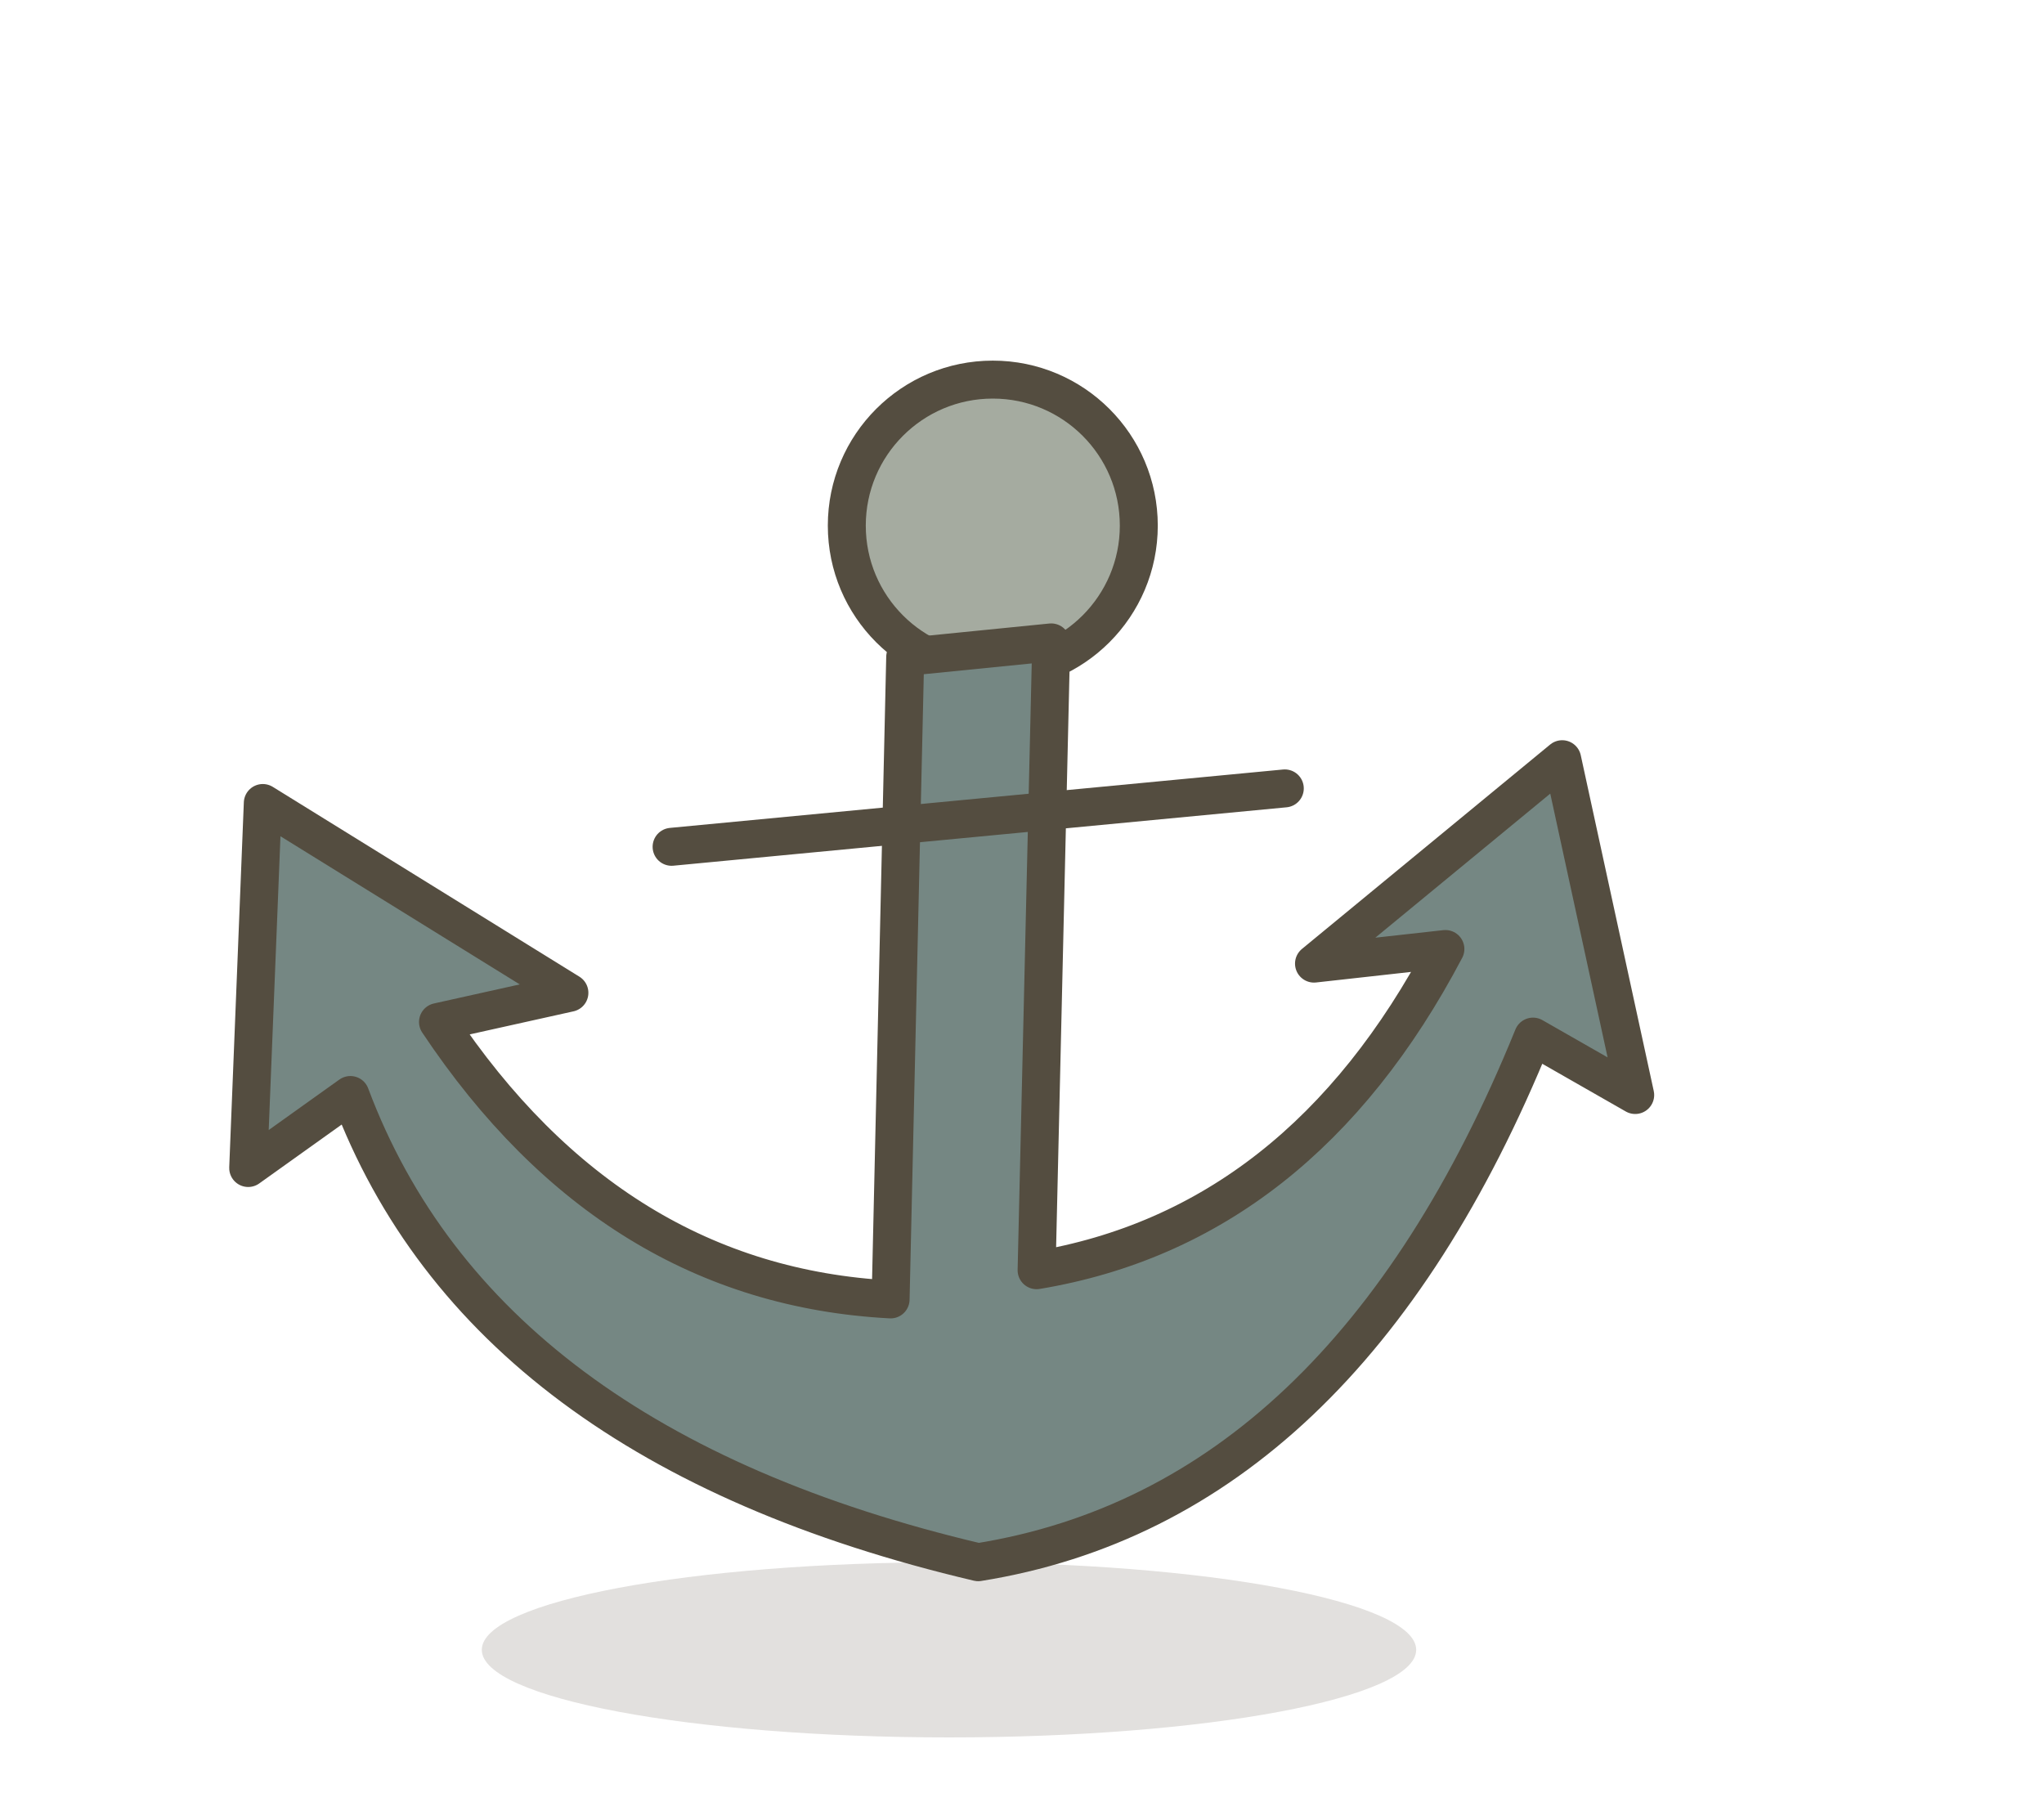
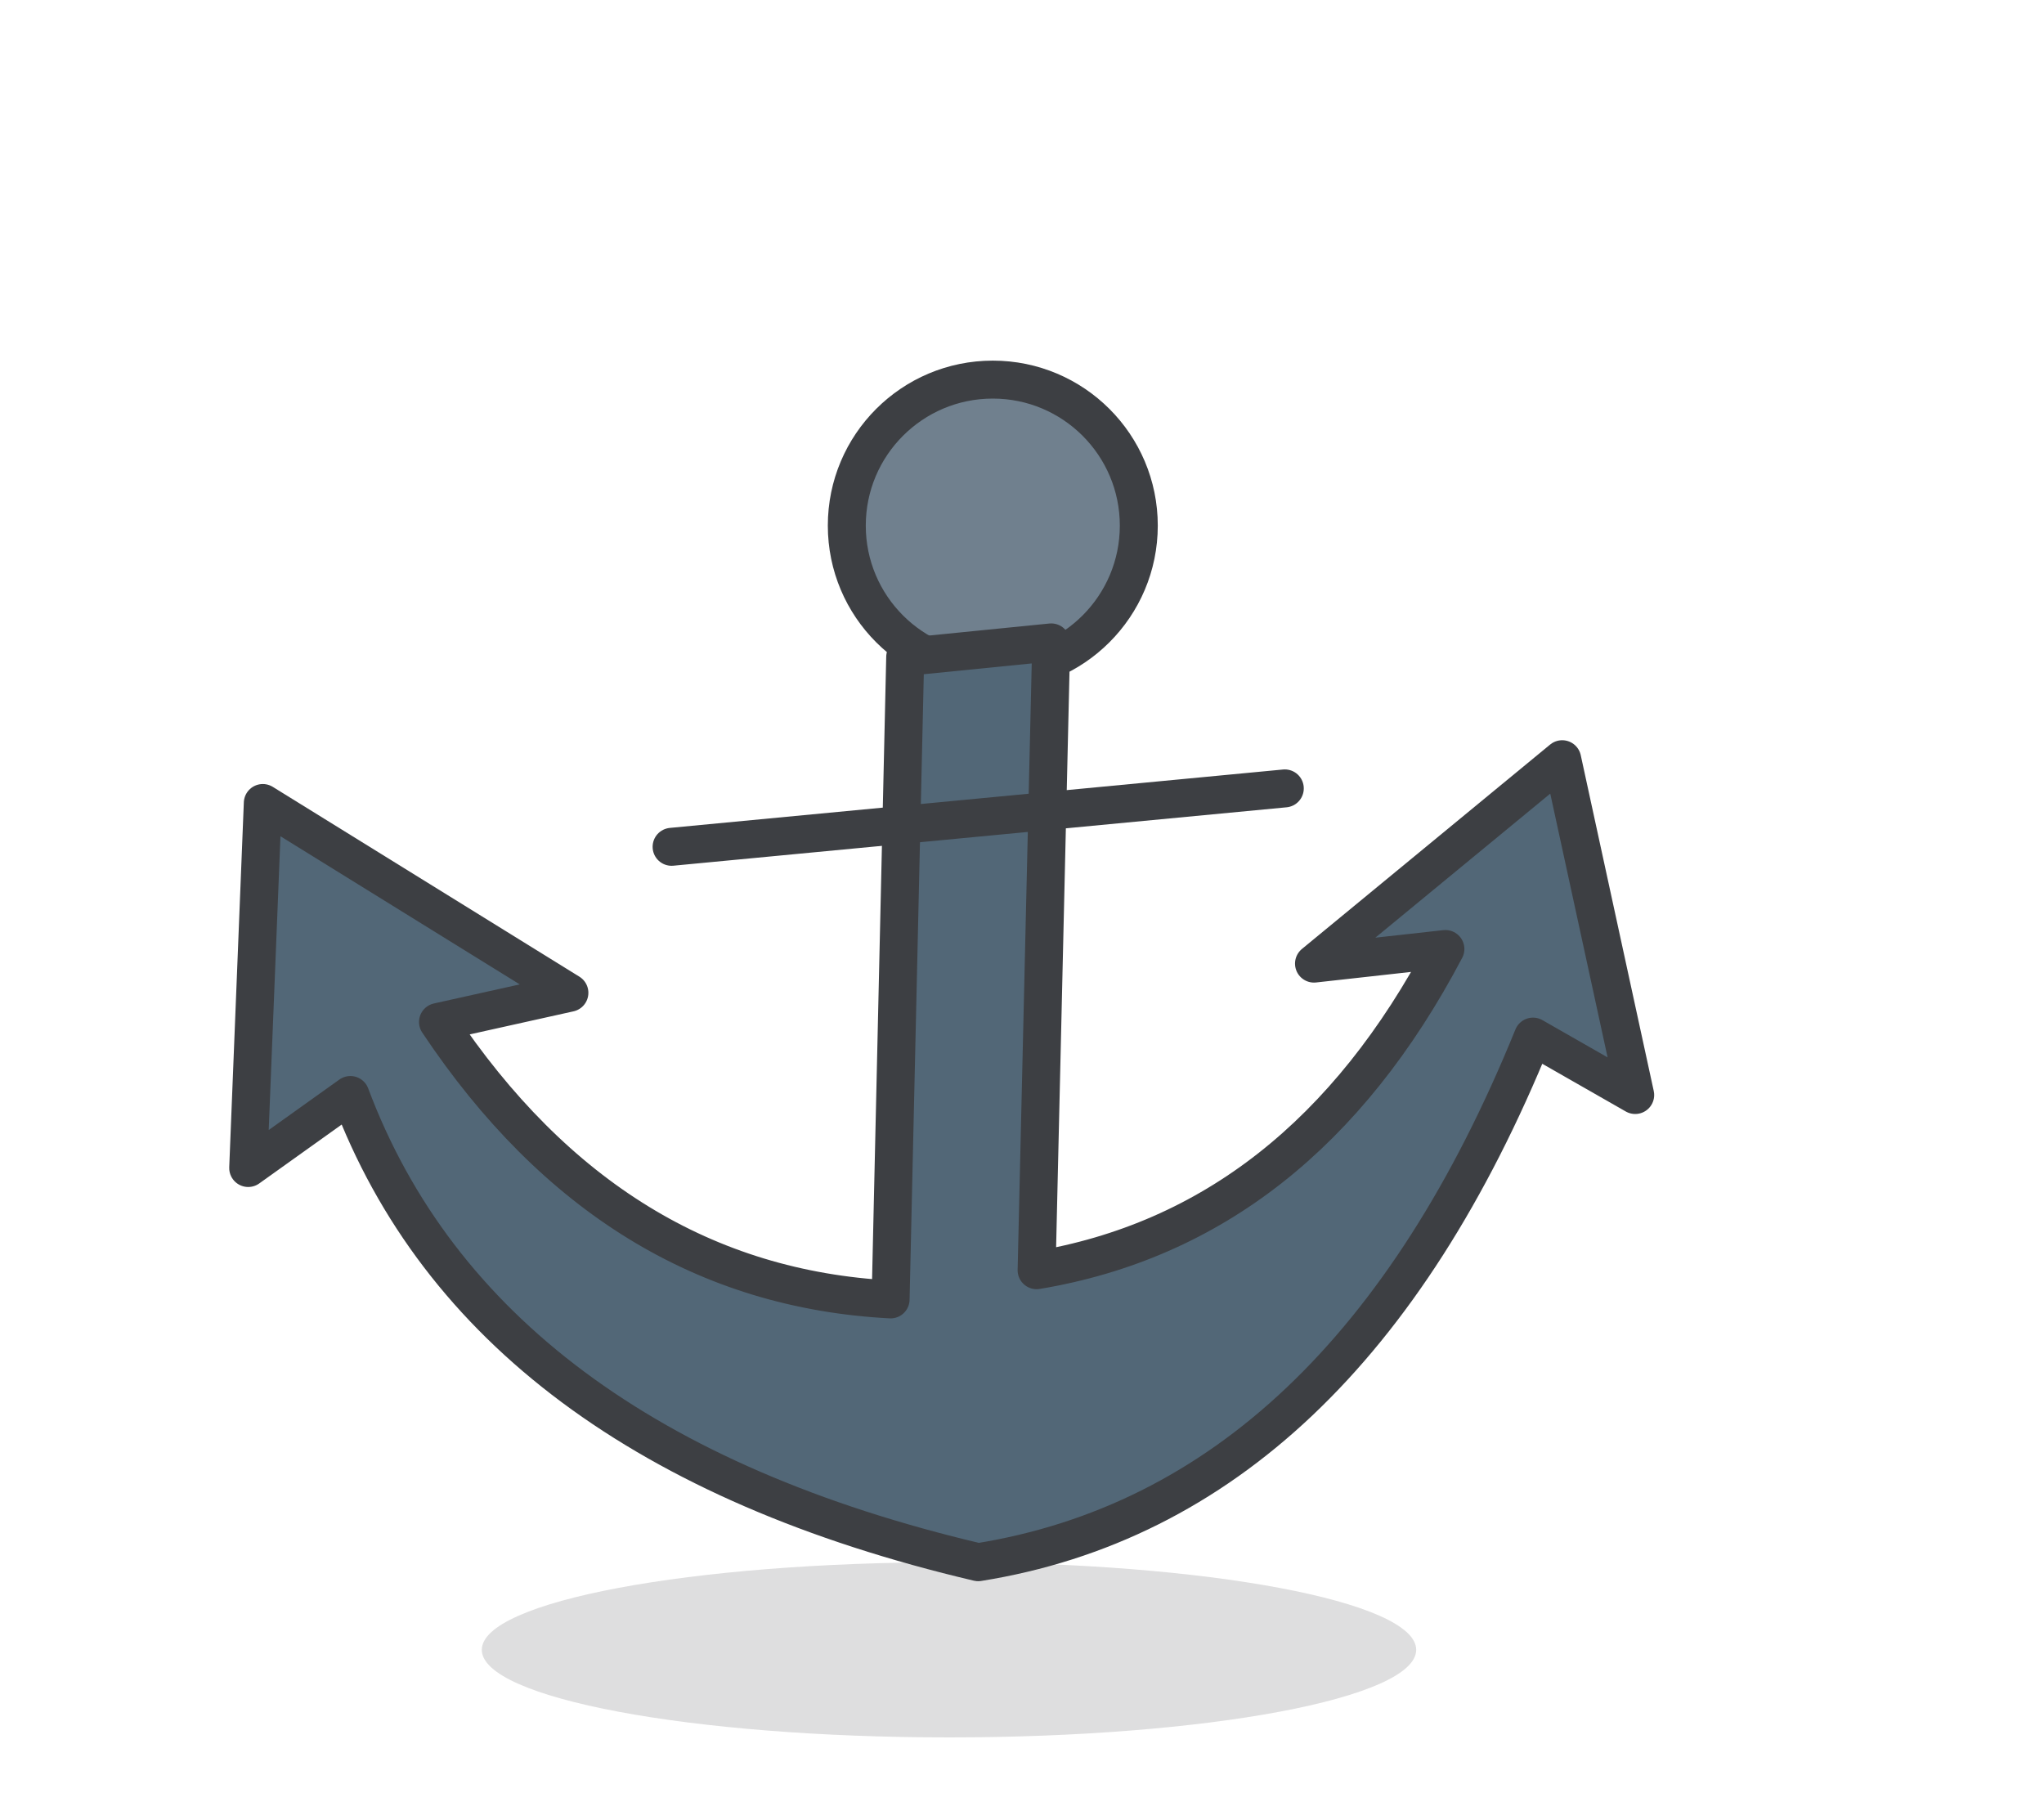
<svg xmlns="http://www.w3.org/2000/svg" width="140" height="124" viewBox="0 0 140 124">
-   <ellipse cx="65" cy="113" rx="32" ry="6" fill="#55483c" opacity=".17" />
-   <g stroke="#544d40" stroke-width="2.6" stroke-linejoin="round" stroke-linecap="round">
-     <circle cx="68" cy="36" r="10" fill="#a5aba0" />
-     <path fill="#758783" d="m62 45 10-1-1 43q18-3 28-22l-9 1 17-14 5 23-7-4q-13 32-38 36-34-8-43-32l-7 5 1-25 21 13-9 2q12 18 31 19z" />
+   <ellipse cx="65" cy="113" rx="32" ry="6" fill="#3e3c40" opacity=".17" />
+   <g stroke="#3d3f43" stroke-width="2.6" stroke-linejoin="round" stroke-linecap="round">
+     <circle cx="68" cy="36" r="10" fill="#70808e" />
+     <path fill="#526777" d="m62 45 10-1-1 43q18-3 28-22l-9 1 17-14 5 23-7-4q-13 32-38 36-34-8-43-32l-7 5 1-25 21 13-9 2q12 18 31 19z" />
    <path fill="none" d="m46 58 42-4" />
  </g>
</svg>
